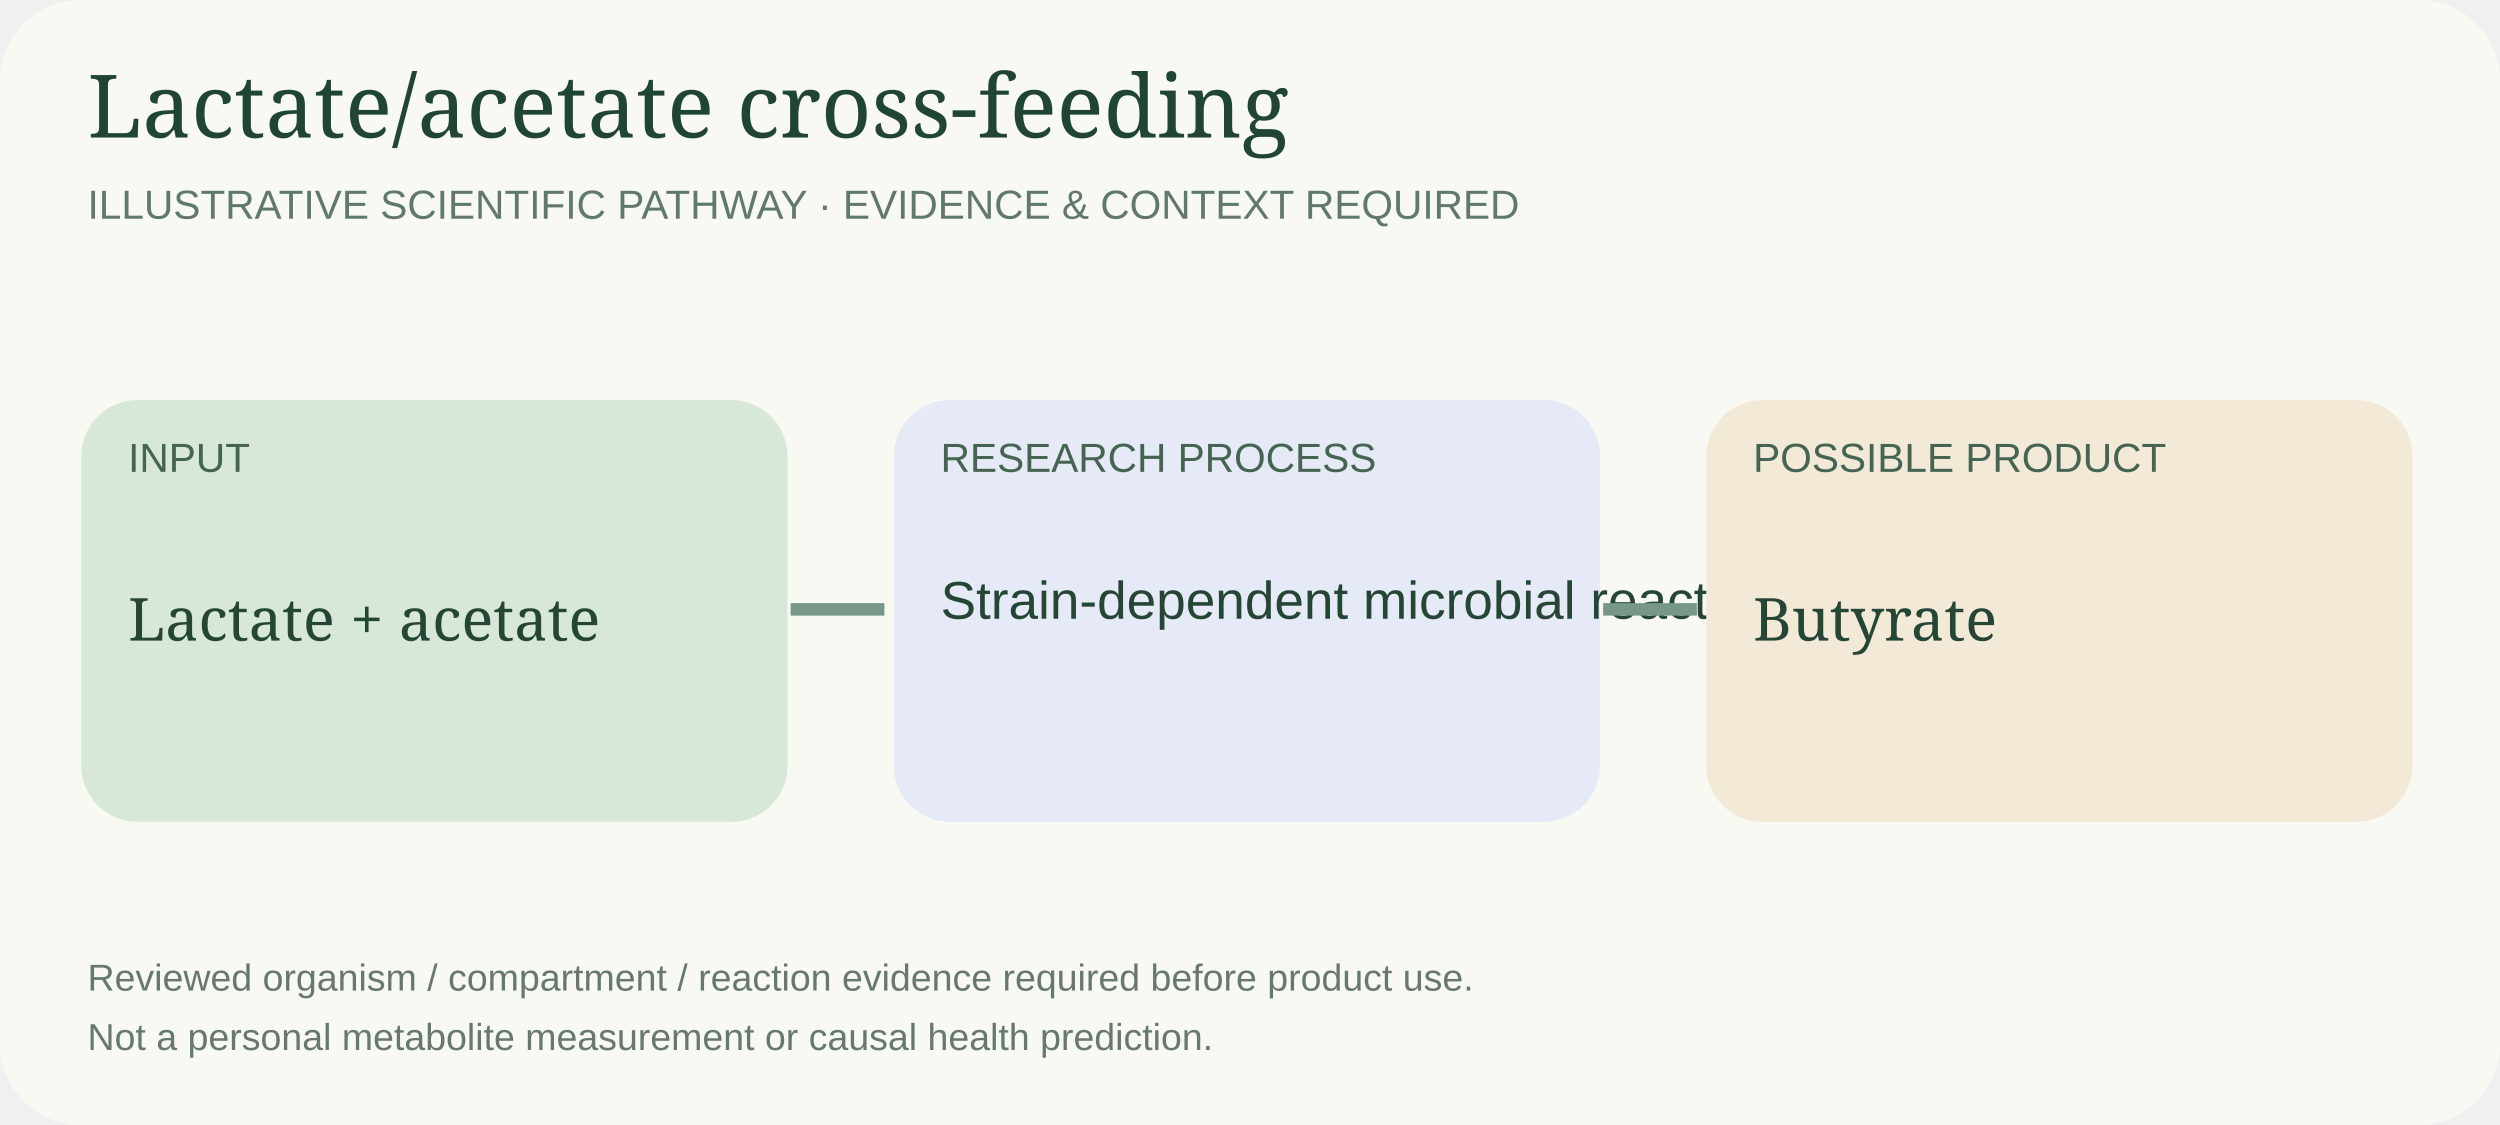
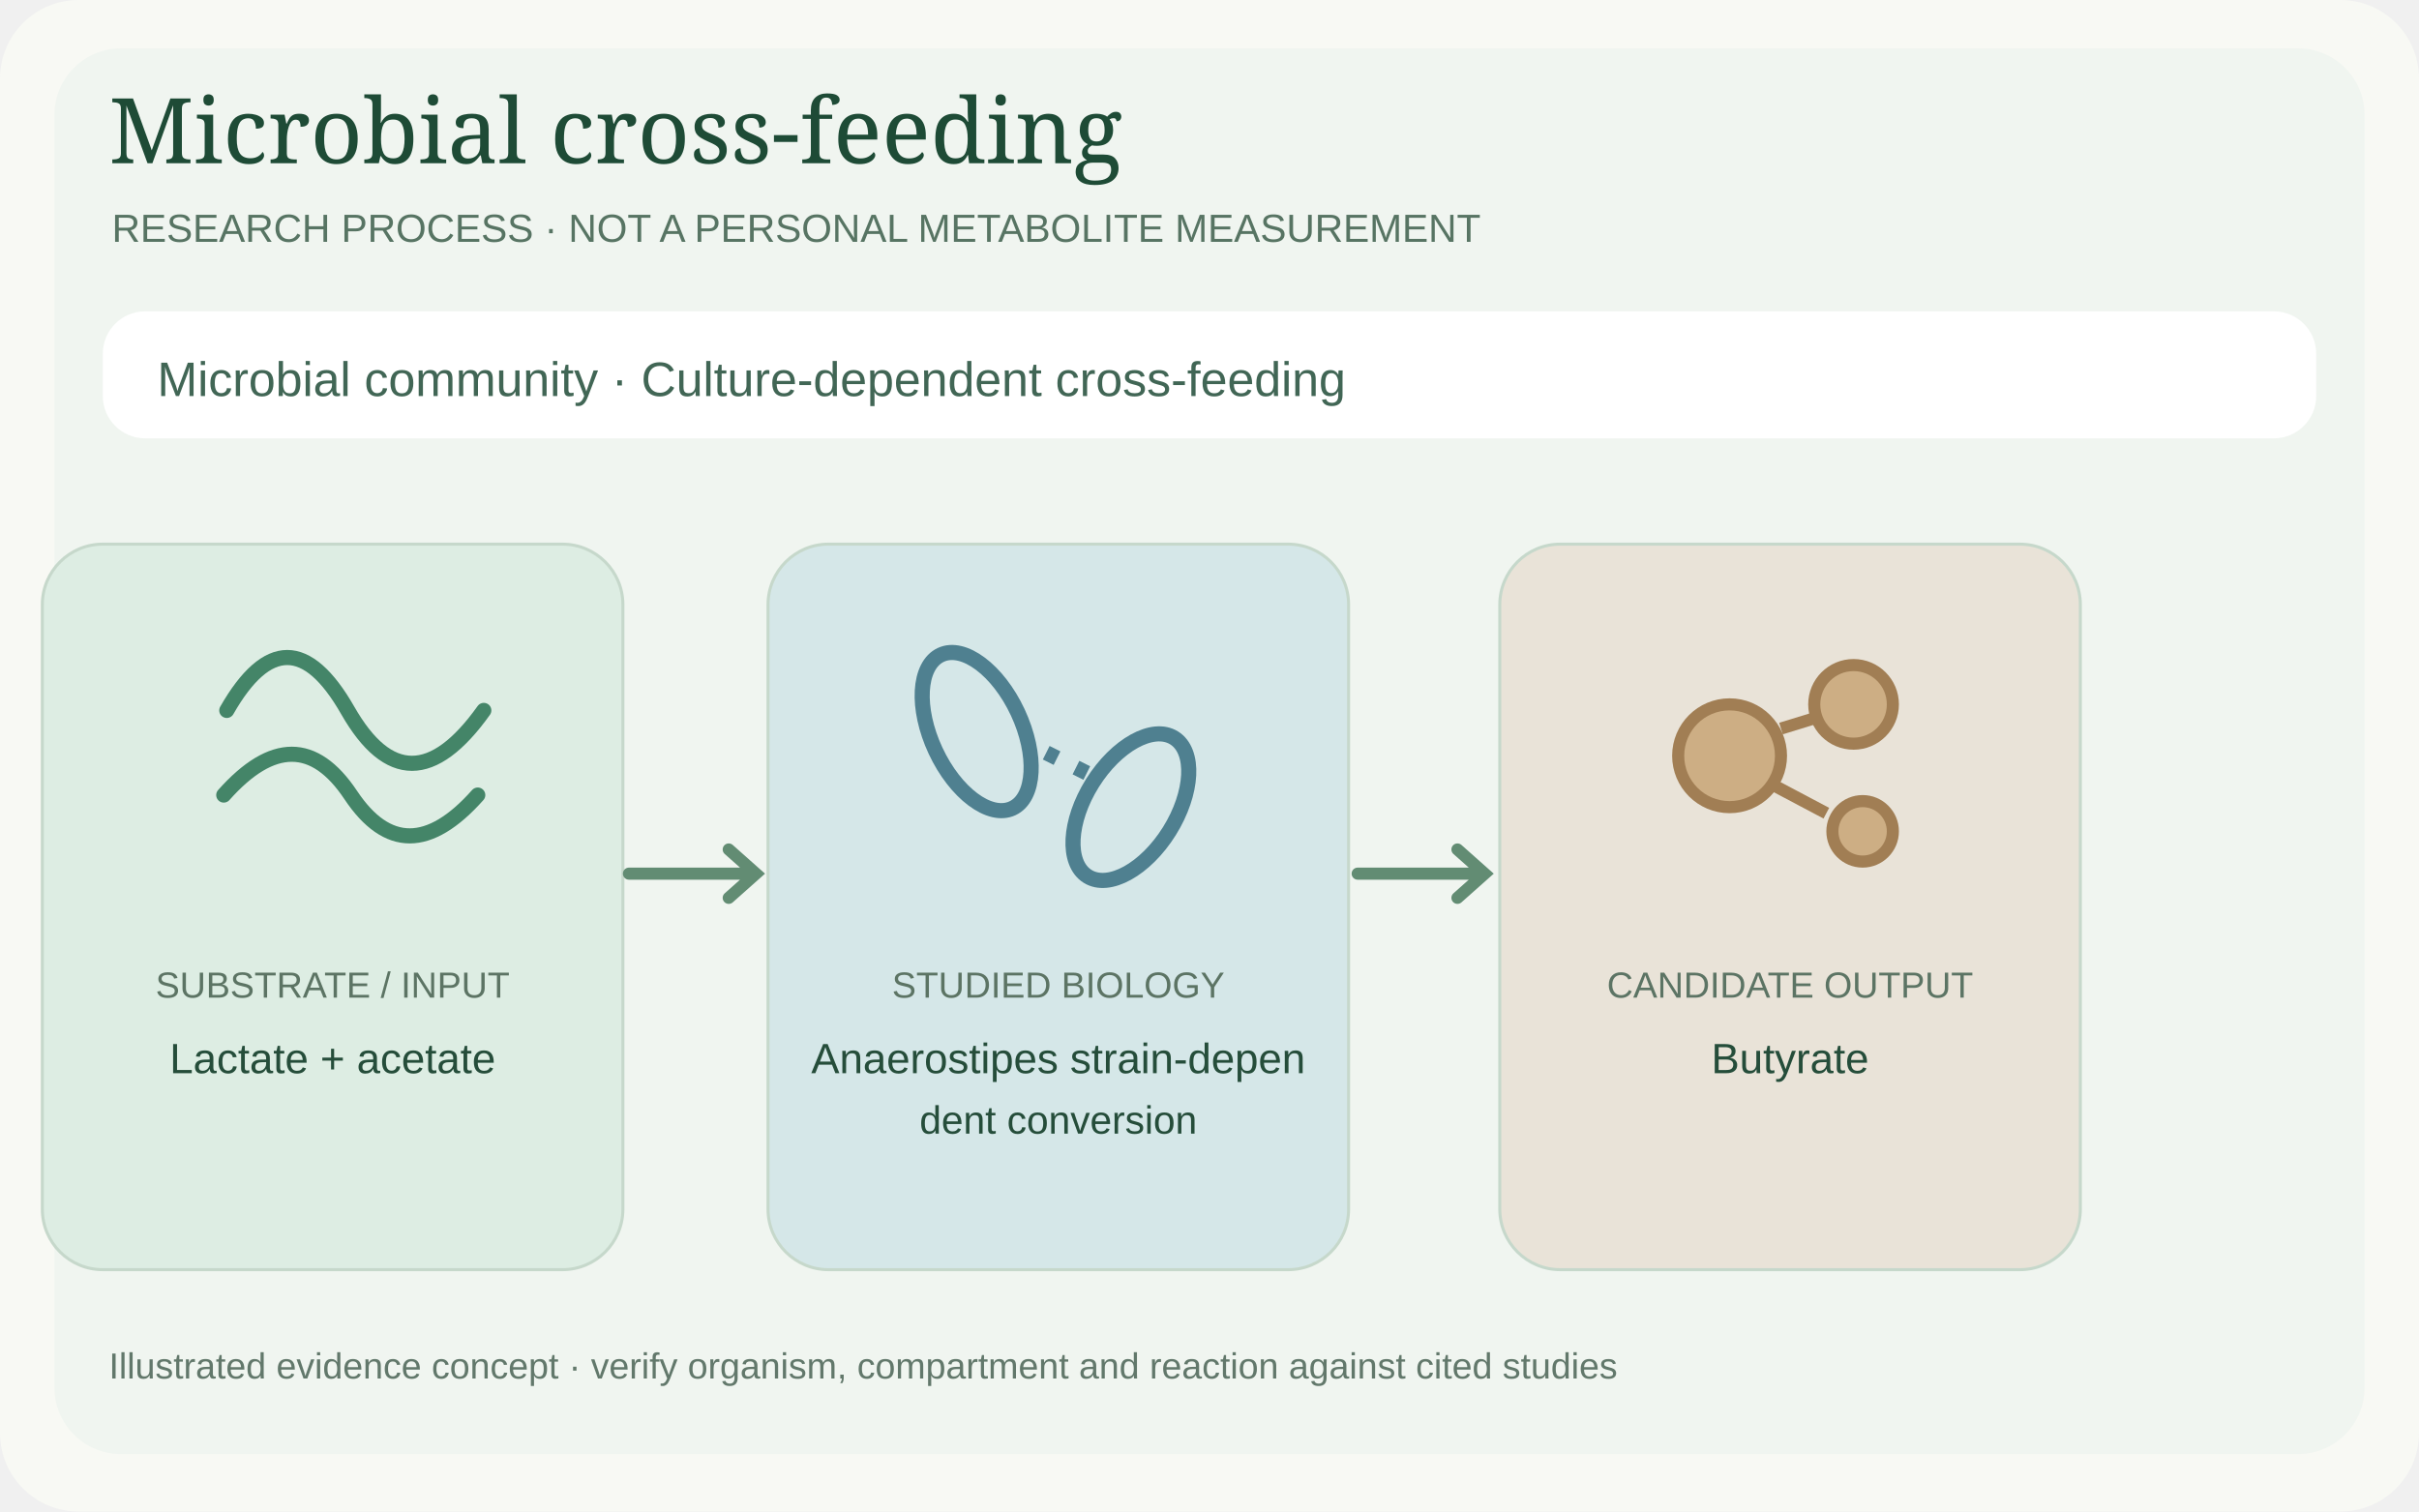
- <svg xmlns="http://www.w3.org/2000/svg" viewBox="0 0 800 360" role="img" aria-label="Conceptual research pathway: Lactate/acetate cross-feeding. Lactate + acetate to Strain-dependent microbial reactions to Butyrate. This does not imply a personal measured pathway.">
-   <rect width="800" height="360" rx="26" fill="#F9F9F4" />
-   <text x="28" y="44" font-size="28" fill="#204633" font-family="Georgia">Lactate/acetate cross-feeding</text>
-   <text x="28" y="70" font-size="13" fill="#60796B" font-family="Arial">ILLUSTRATIVE SCIENTIFIC PATHWAY · EVIDENCE &amp; CONTEXT REQUIRED</text>
-   <rect x="26" y="128" width="226" height="135" rx="18" fill="#D7E8D9" />
-   <text x="41" y="151" font-size="13" font-family="Arial" fill="#456451">INPUT</text>
-   <text x="41" y="205" font-size="19" font-family="Georgia" fill="#254635">Lactate + acetate</text>
-   <rect x="286" y="128" width="226" height="135" rx="18" fill="#E6EAF6" />
-   <text x="301" y="151" font-size="13" font-family="Arial" fill="#456451">RESEARCH PROCESS</text>
-   <text x="301" y="198" font-size="17" font-family="Arial" fill="#254635">Strain-dependent microbial reactions</text>
-   <rect x="546" y="128" width="226" height="135" rx="18" fill="#F3E9D7" />
-   <text x="561" y="151" font-size="13" font-family="Arial" fill="#456451">POSSIBLE PRODUCT</text>
-   <text x="561" y="205" font-size="19" font-family="Georgia" fill="#254635">Butyrate</text>
-   <path d="M253 195H283M513 195H543" stroke="#779888" stroke-width="4" />
-   <text x="28" y="317" font-family="Arial" font-size="12" fill="#67796D">Reviewed organism / compartment / reaction evidence required before product use.</text>
-   <text x="28" y="336" font-family="Arial" font-size="12" fill="#67796D">Not a personal metabolite measurement or causal health prediction.</text>
+ <svg xmlns="http://www.w3.org/2000/svg" viewBox="0 0 800 500" role="img" aria-label="Illustrated conceptual research pathway Microbial cross-feeding. Lactate + acetate through Anaerostipes strain-dependent conversion to Butyrate. Not measured in your sample.">
+   <rect width="800" height="500" rx="26" fill="#F8F9F4" />
+   <rect x="18" y="16" width="764" height="465" rx="22" fill="#F0F5F0" />
+   <text x="36" y="54" font-family="Georgia,serif" font-size="30" fill="#1E4B36">Microbial cross-feeding</text>
+   <text x="37" y="80" font-family="Arial" font-size="13" fill="#577463">RESEARCH PROCESS · NOT A PERSONAL METABOLITE MEASUREMENT</text>
+   <rect x="34" y="103" rx="14" width="732" height="42" fill="#FFFFFF" />
+   <text x="52" y="131" font-family="Arial" font-size="16" fill="#416655">Microbial community  ·  Culture-dependent cross-feeding</text>
+   <rect x="14" y="180" width="192" height="240" rx="20" fill="#DDEDE3" stroke="#C6D8CB" />
+   <g transform="translate(110 250)">
+     <g stroke="#448568" fill="none" stroke-width="5" stroke-linecap="round">
+       <path d="M-35 -15q20-35 40 0t45 0M-36 13q24-27 42 0t42 0" />
+     </g>
+   </g>
+   <text x="110" y="330" font-family="Arial" font-size="12" text-anchor="middle" fill="#5C7464">SUBSTRATE / INPUT</text>
+   <text x="110" y="355" font-family="Arial" font-size="14" text-anchor="middle" fill="#254D3A">Lactate + acetate</text>
+   <rect x="254" y="180" width="192" height="240" rx="20" fill="#D5E7E8" stroke="#C6D8CB" />
+   <g transform="translate(350 250)">
+     <g stroke="#4F8090" stroke-width="5" fill="none">
+       <ellipse cx="-27" cy="-8" rx="15" ry="28" transform="rotate(-25 -27 -8)" />
+       <ellipse cx="24" cy="17" rx="15" ry="27" transform="rotate(32 24 17)" />
+       <path d="M-4 -1l16 8" stroke-dasharray="4 7" />
+     </g>
+   </g>
+   <text x="350" y="330" font-family="Arial" font-size="12" text-anchor="middle" fill="#5C7464">STUDIED BIOLOGY</text>
+   <text x="350" y="355" font-family="Arial" font-size="14" text-anchor="middle" fill="#254D3A">Anaerostipes strain-depen</text>
+   <text x="350" y="375" font-family="Arial" font-size="13" text-anchor="middle" fill="#254D3A">dent conversion</text>
+   <rect x="496" y="180" width="192" height="240" rx="20" fill="#E9E3D8" stroke="#C6D8CB" />
+   <g transform="translate(592 250)">
+     <g stroke="#A17E54" stroke-width="4" fill="#CDAE84">
+       <circle cx="-20" cy="0" r="17" />
+       <circle cx="21" cy="-17" r="13" />
+       <circle cx="24" cy="25" r="10" />
+       <path d="M-3 -9L10 -13M-5 10L12 19" />
+     </g>
+   </g>
+   <text x="592" y="330" font-family="Arial" font-size="12" text-anchor="middle" fill="#5C7464">CANDIDATE OUTPUT</text>
+   <text x="592" y="355" font-family="Arial" font-size="14" text-anchor="middle" fill="#254D3A">Butyrate</text>
+   <g fill="none" stroke="#628C73" stroke-width="4" stroke-linecap="round">
+     <path d="M208 289h42m-9-8 9 8-9 8M449 289h42m-9-8 9 8-9 8" />
+   </g>
+   <text x="36" y="456" font-family="Arial" font-size="12" fill="#62786B">Illustrated evidence concept · verify organism, compartment and reaction against cited studies</text>
</svg>
